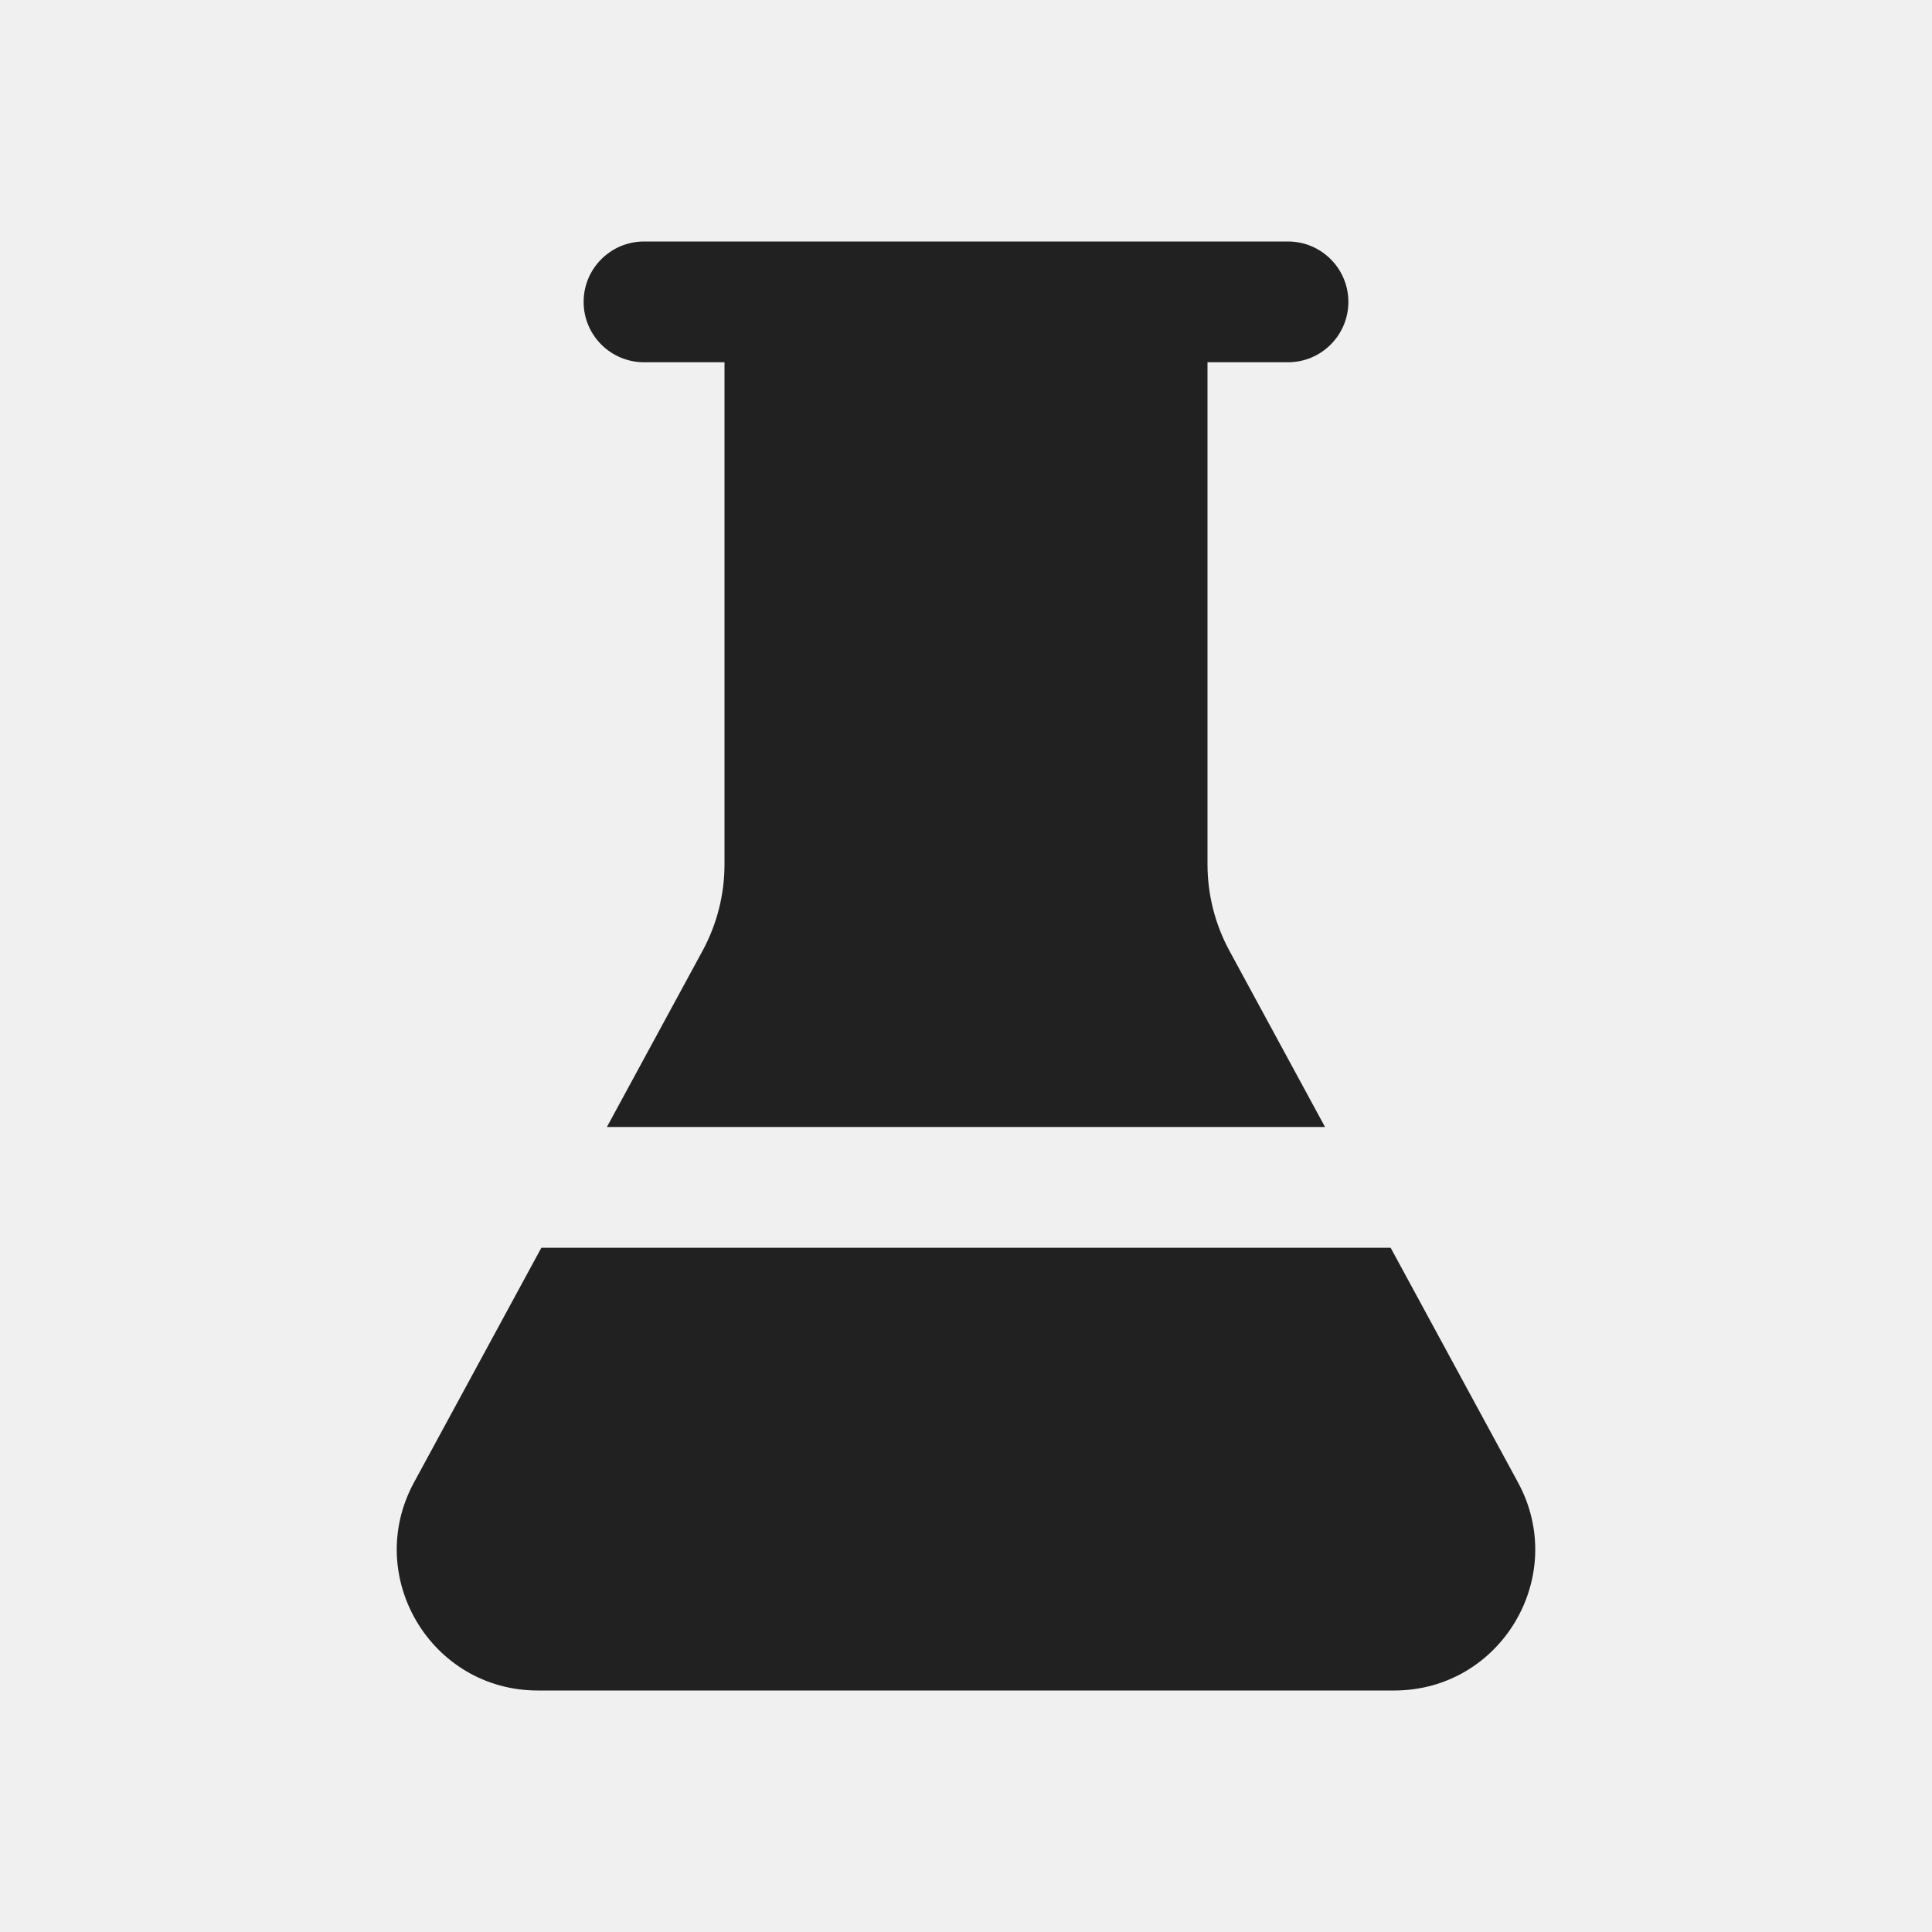
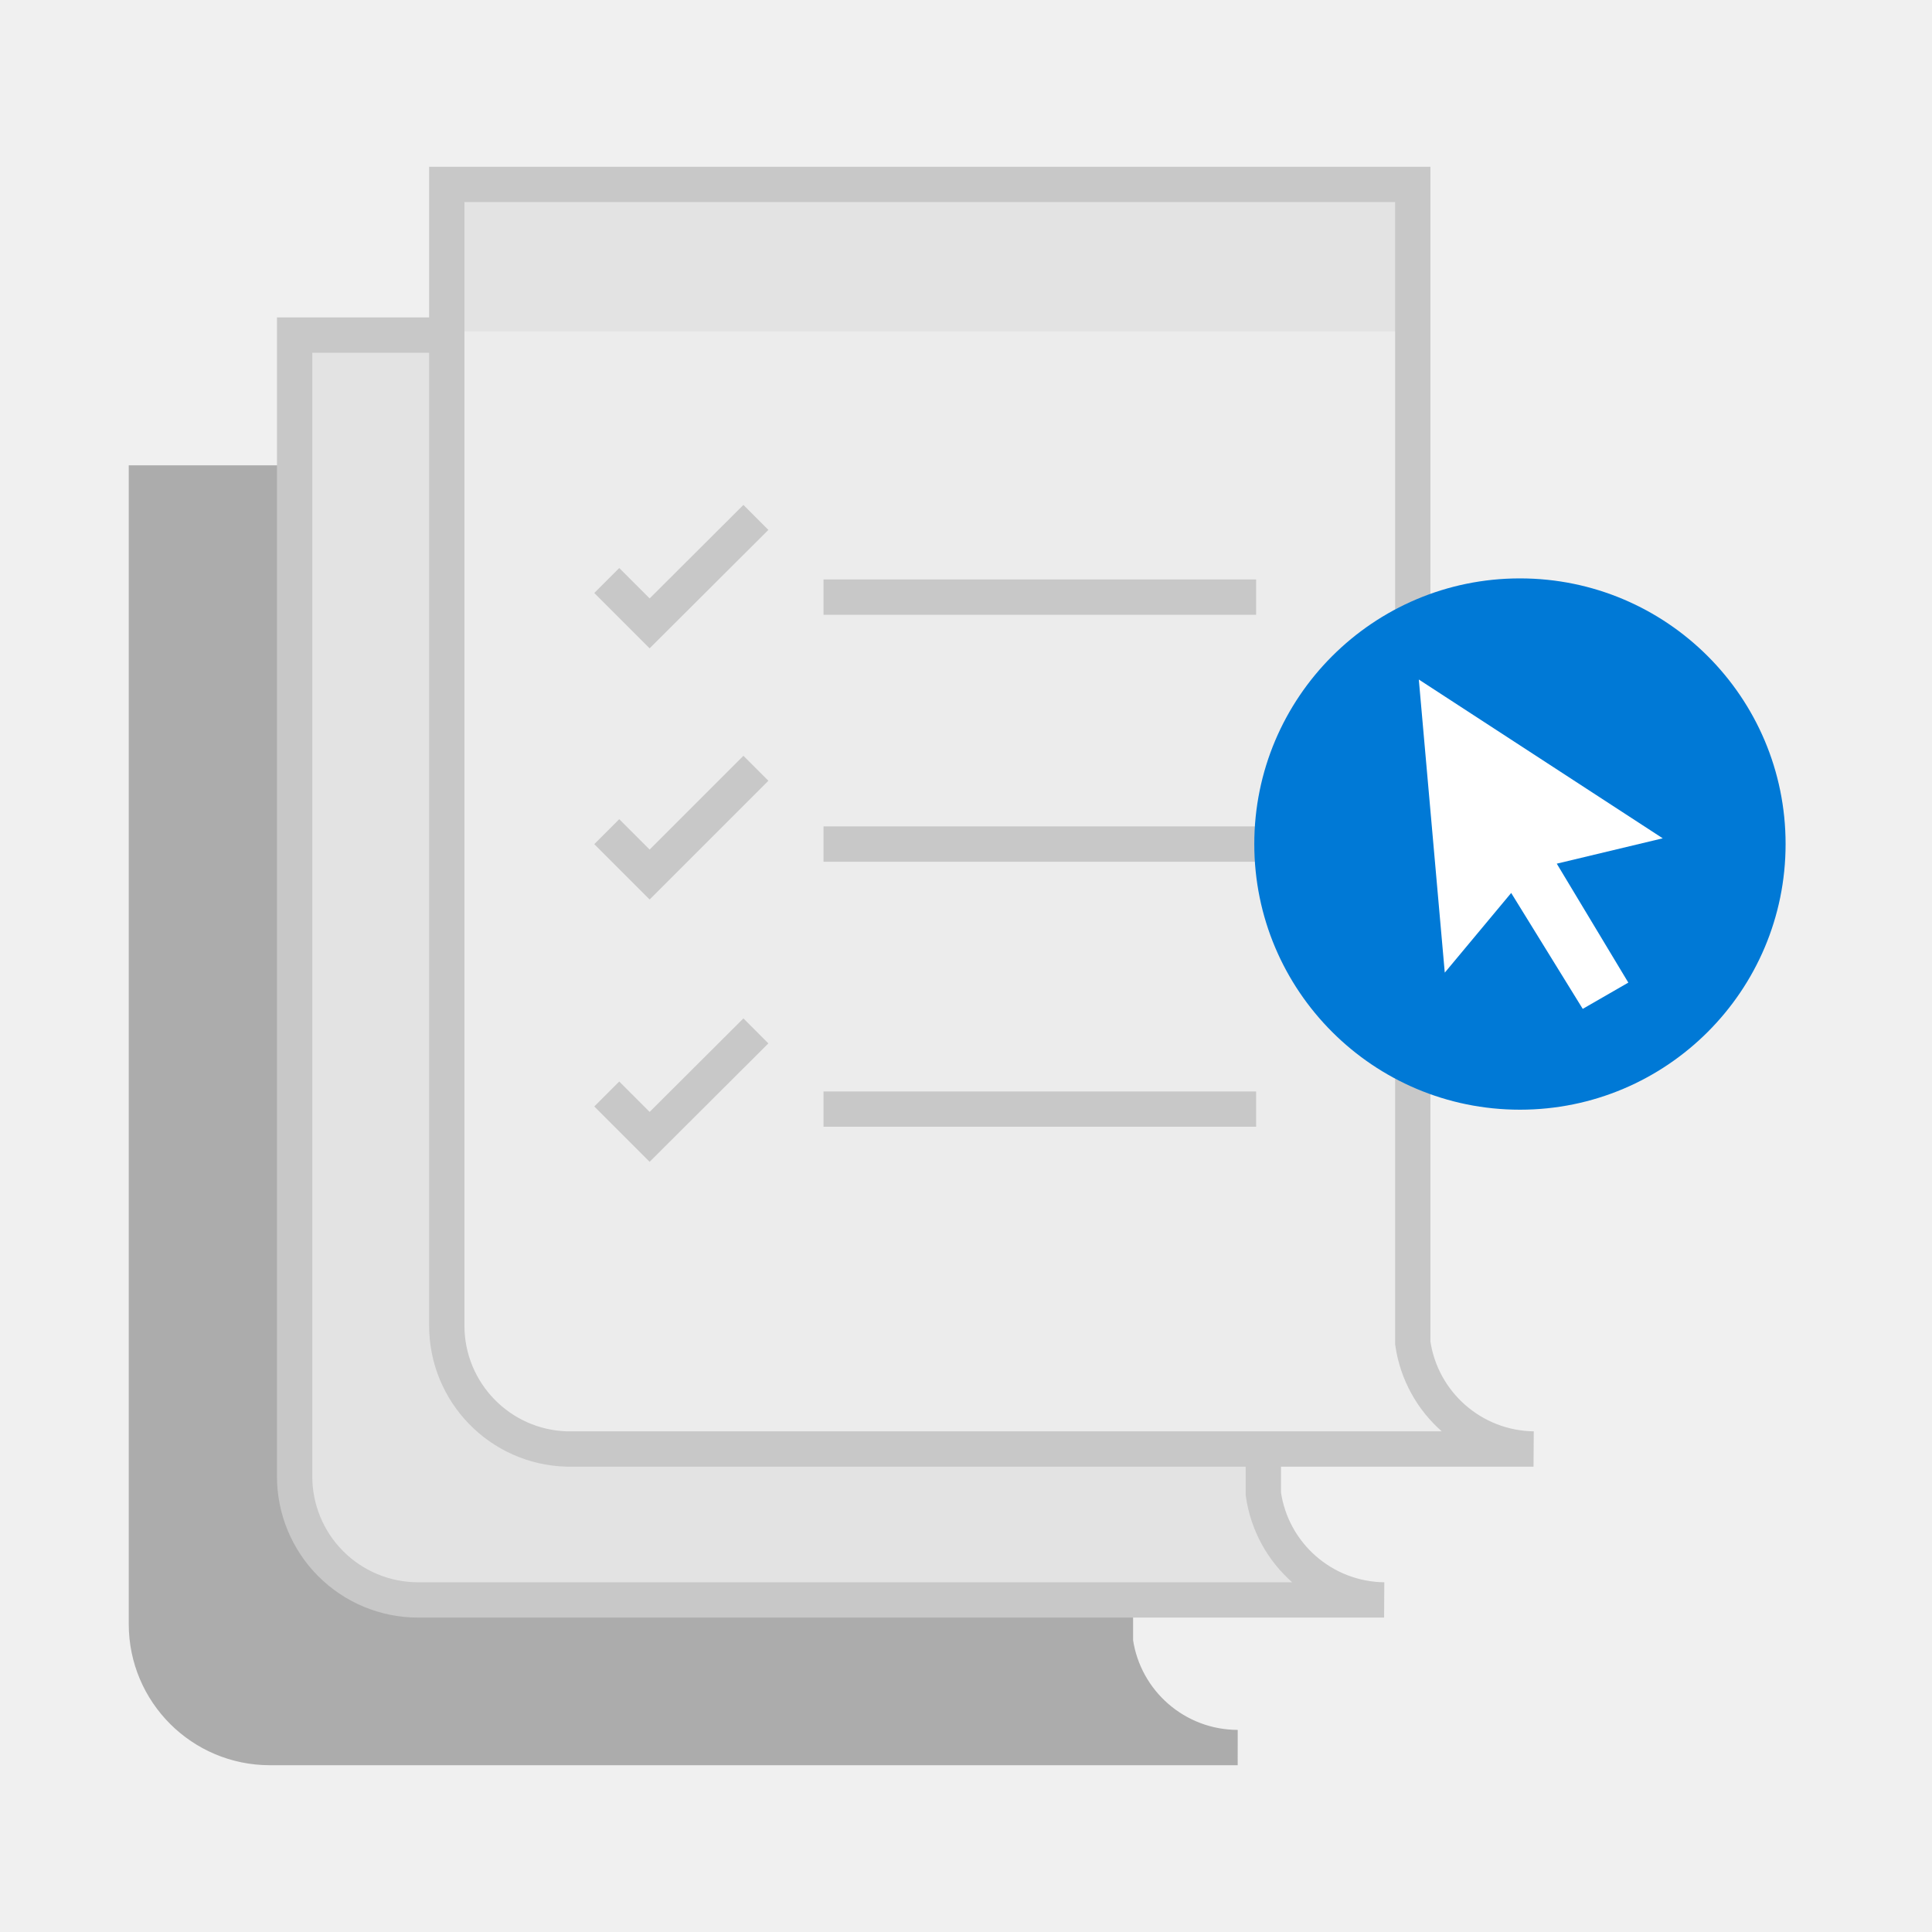
- <svg xmlns="http://www.w3.org/2000/svg" width="24" height="24" viewBox="0 0 24 24" fill="none">
-   <path d="M9 4.5V10.738C9 11.113 8.906 11.482 8.727 11.812L7.539 14H16.46L15.273 11.812C15.094 11.482 15 11.113 15 10.738V4.5H16C16.414 4.5 16.75 4.164 16.75 3.75C16.75 3.336 16.414 3 16 3H8C7.586 3 7.25 3.336 7.25 3.75C7.25 4.164 7.586 4.5 8 4.5H9ZM17.275 15.5H6.725L5.143 18.415C4.51 19.581 5.354 21 6.681 21H17.319C18.646 21 19.49 19.581 18.857 18.415L17.275 15.5Z" fill="#212121" />
+ <svg xmlns="http://www.w3.org/2000/svg" height="64" width="64" viewBox="0 0 64 64">
+   <defs>
+     <style>.cls-1{fill:#e3e3e3}.cls-4{fill:none;stroke-miterlimit:10;stroke-width:1.17px;stroke:#c8c8c8}</style>
+   </defs>
+   <g id="Layer_1" data-name="Layer 1">
+     <path class="cls-1" d="M15.21 6.69h31.57v4.29H15.21z" />
+     <path d="M41 57.87H9a4.09 4.09 0 0 1-4.09-4.09V16h4.85v32.9a4.09 4.09 0 0 0 4.09 4.1h23.06v1.37a4.1 4.1 0 0 0 4.09 3.5Z" style="fill:#acacac" />
+     <path d="M9.76 16H4.85v37.8a4.09 4.09 0 0 0 4.09 4.09H41a4.1 4.1 0 0 1-4.05-3.51V53" style="stroke:#acacac;fill:none;stroke-miterlimit:10;stroke-width:1.17px" />
+     <path class="cls-1" d="M45.87 53h-32a4.09 4.09 0 0 1-4.11-4.1V11.1h4.93v32.83A4.09 4.09 0 0 0 18.78 48h23v1.46A4.09 4.09 0 0 0 45.87 53Z" />
+     <path class="cls-4" d="M14.69 11.1H9.76v37.8a4.09 4.09 0 0 0 4.09 4.1h32a4.09 4.09 0 0 1-4-3.51V48" />
+     <path d="M50.8 48a4.1 4.1 0 0 1-4-3.51V6.11h-32v37.8A4.09 4.09 0 0 0 18.78 48Z" style="fill-opacity:.3;fill:#e3e3e3" />
+     <path class="cls-4" d="M50.8 48a4.1 4.1 0 0 1-4-3.51V6.11h-32v37.8A4.09 4.09 0 0 0 18.78 48ZM27.28 19.78h14.33M27.28 27.96h14.33M27.28 36.74h14.33" />
+     <path class="cls-4" d="m20.1 19.23 1.42 1.42 3.52-3.51M20.1 27.55l1.42 1.42 3.52-3.52M20.1 36.24l1.42 1.42 3.52-3.51" />
+     <circle cx="50.35" cy="27.96" r="8.8" style="fill:#0079d6" />
+     <path style="fill:#fff" d="m47 22.51.86 9.71 2.2-2.64 2.37 3.84 1.51-.87-2.37-3.94 3.51-.84L47 22.51z" />
+   </g>
</svg>
